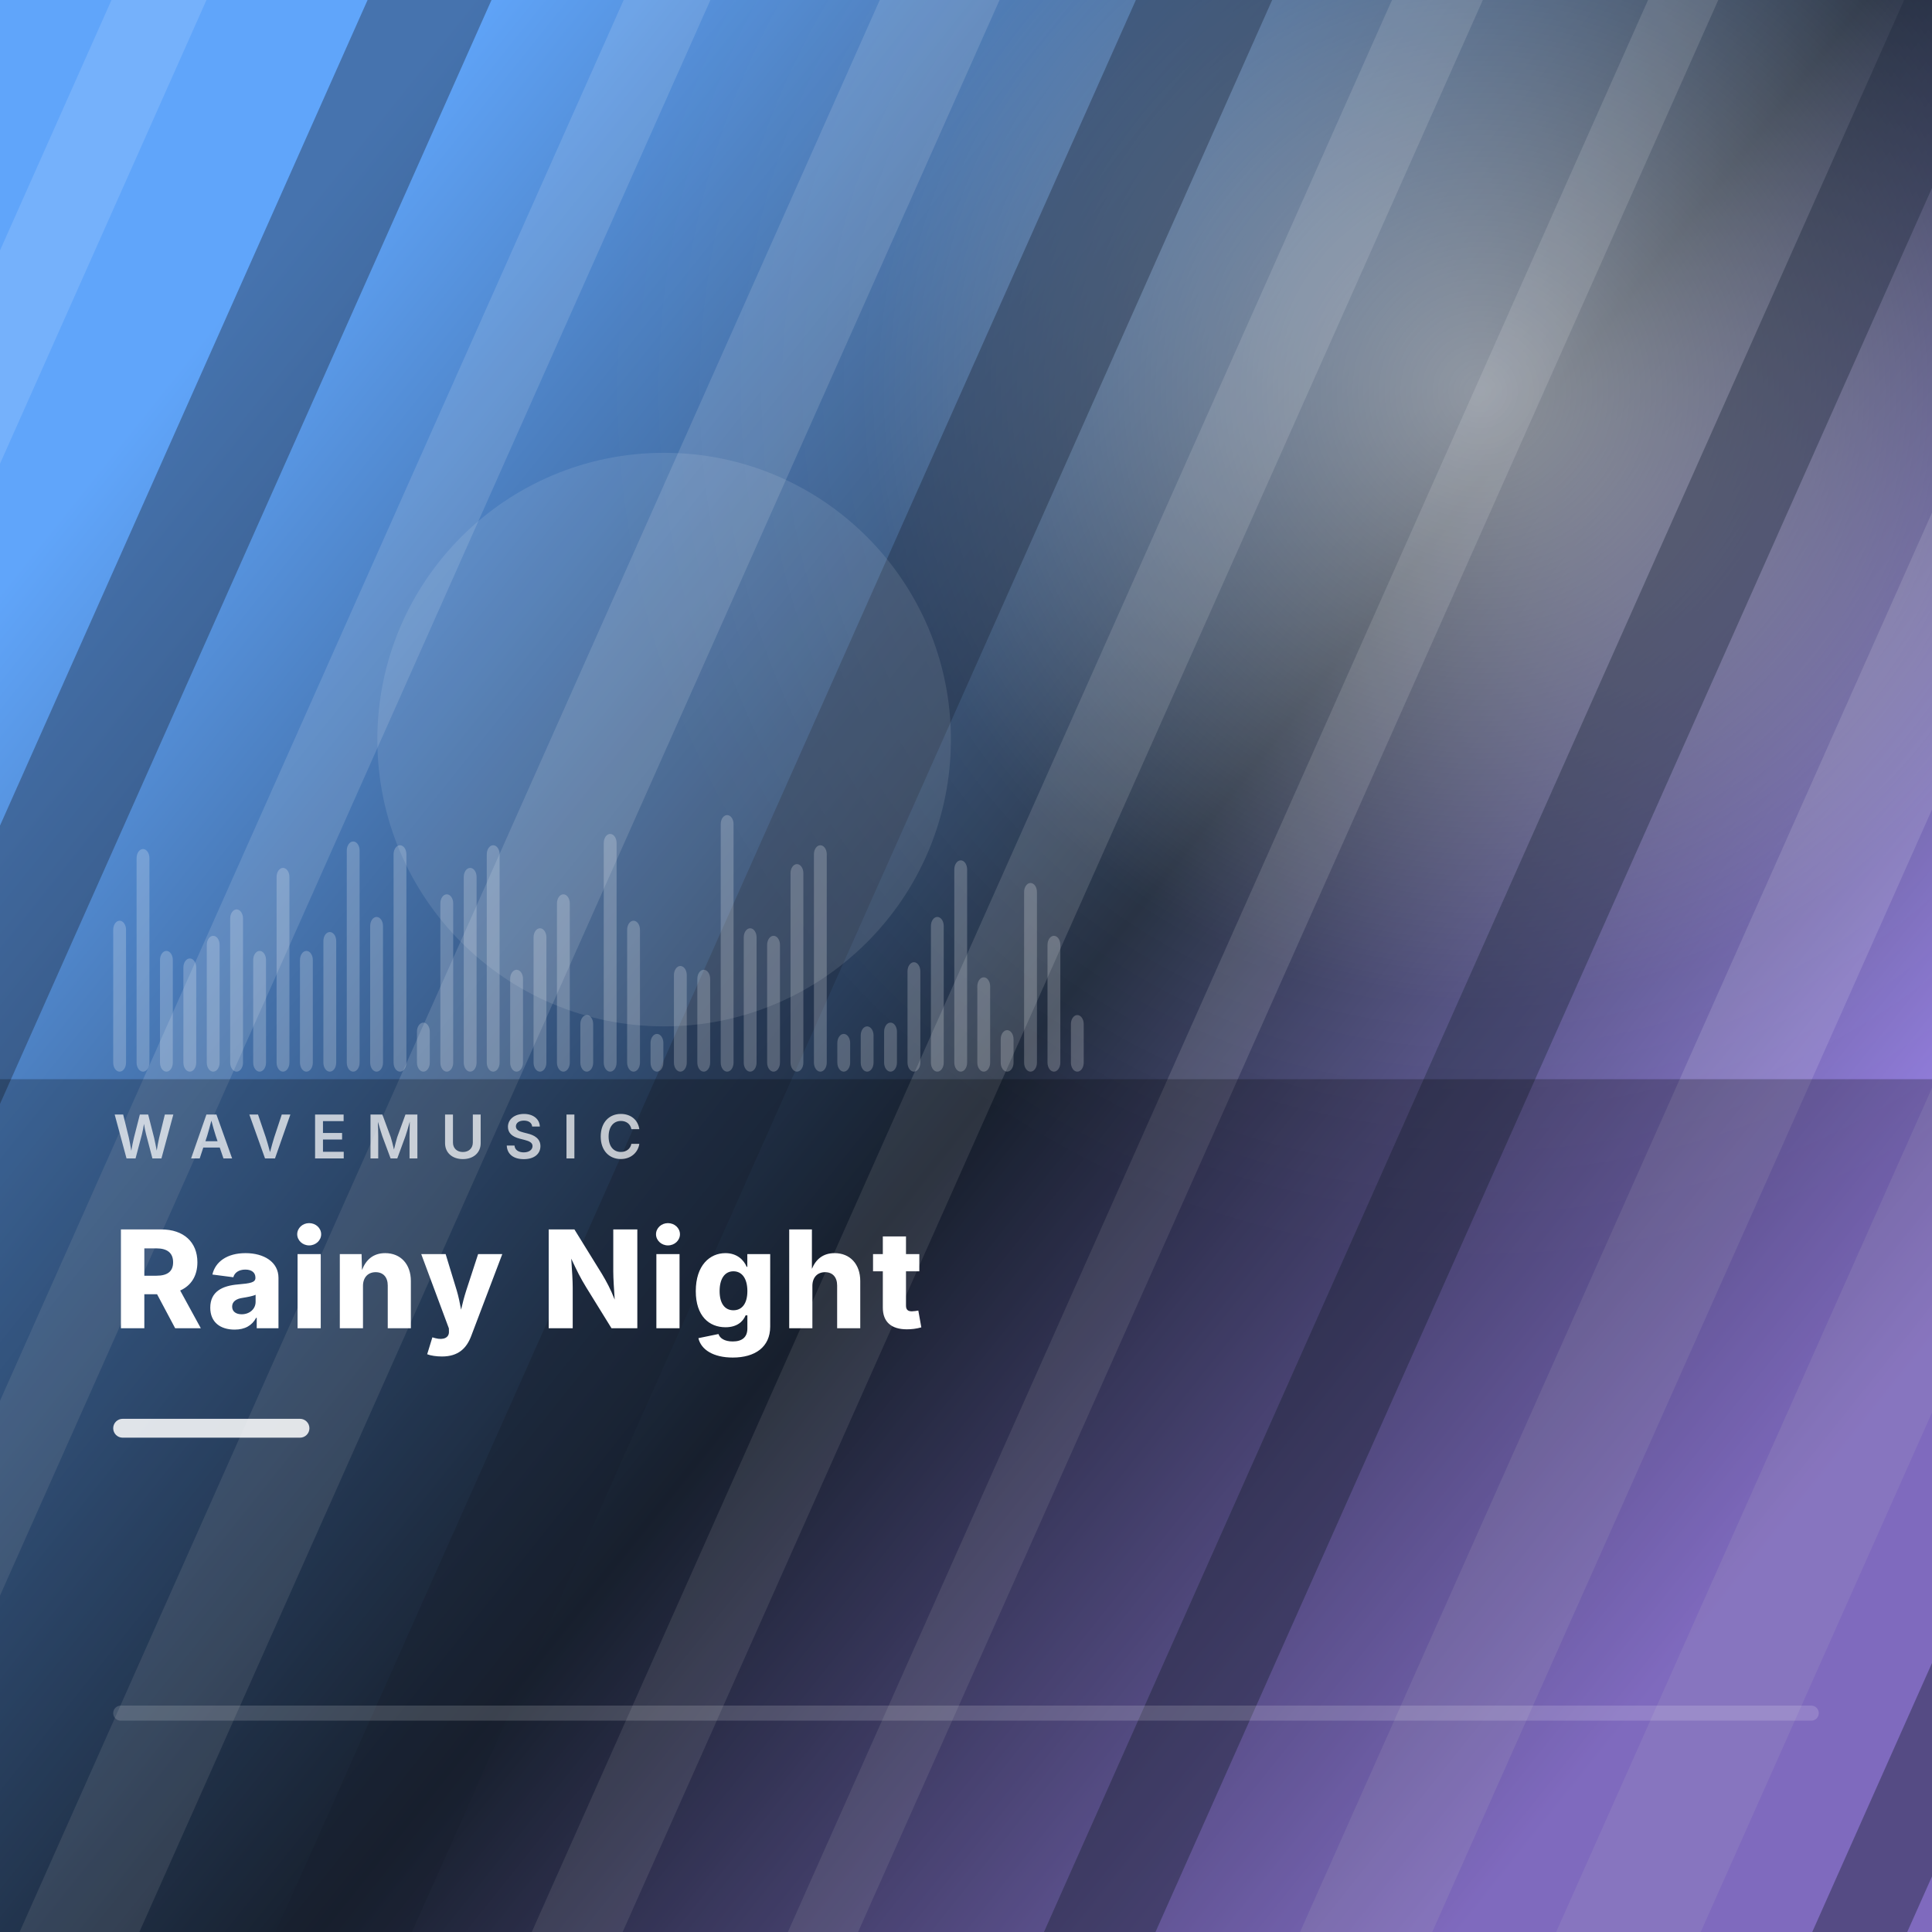
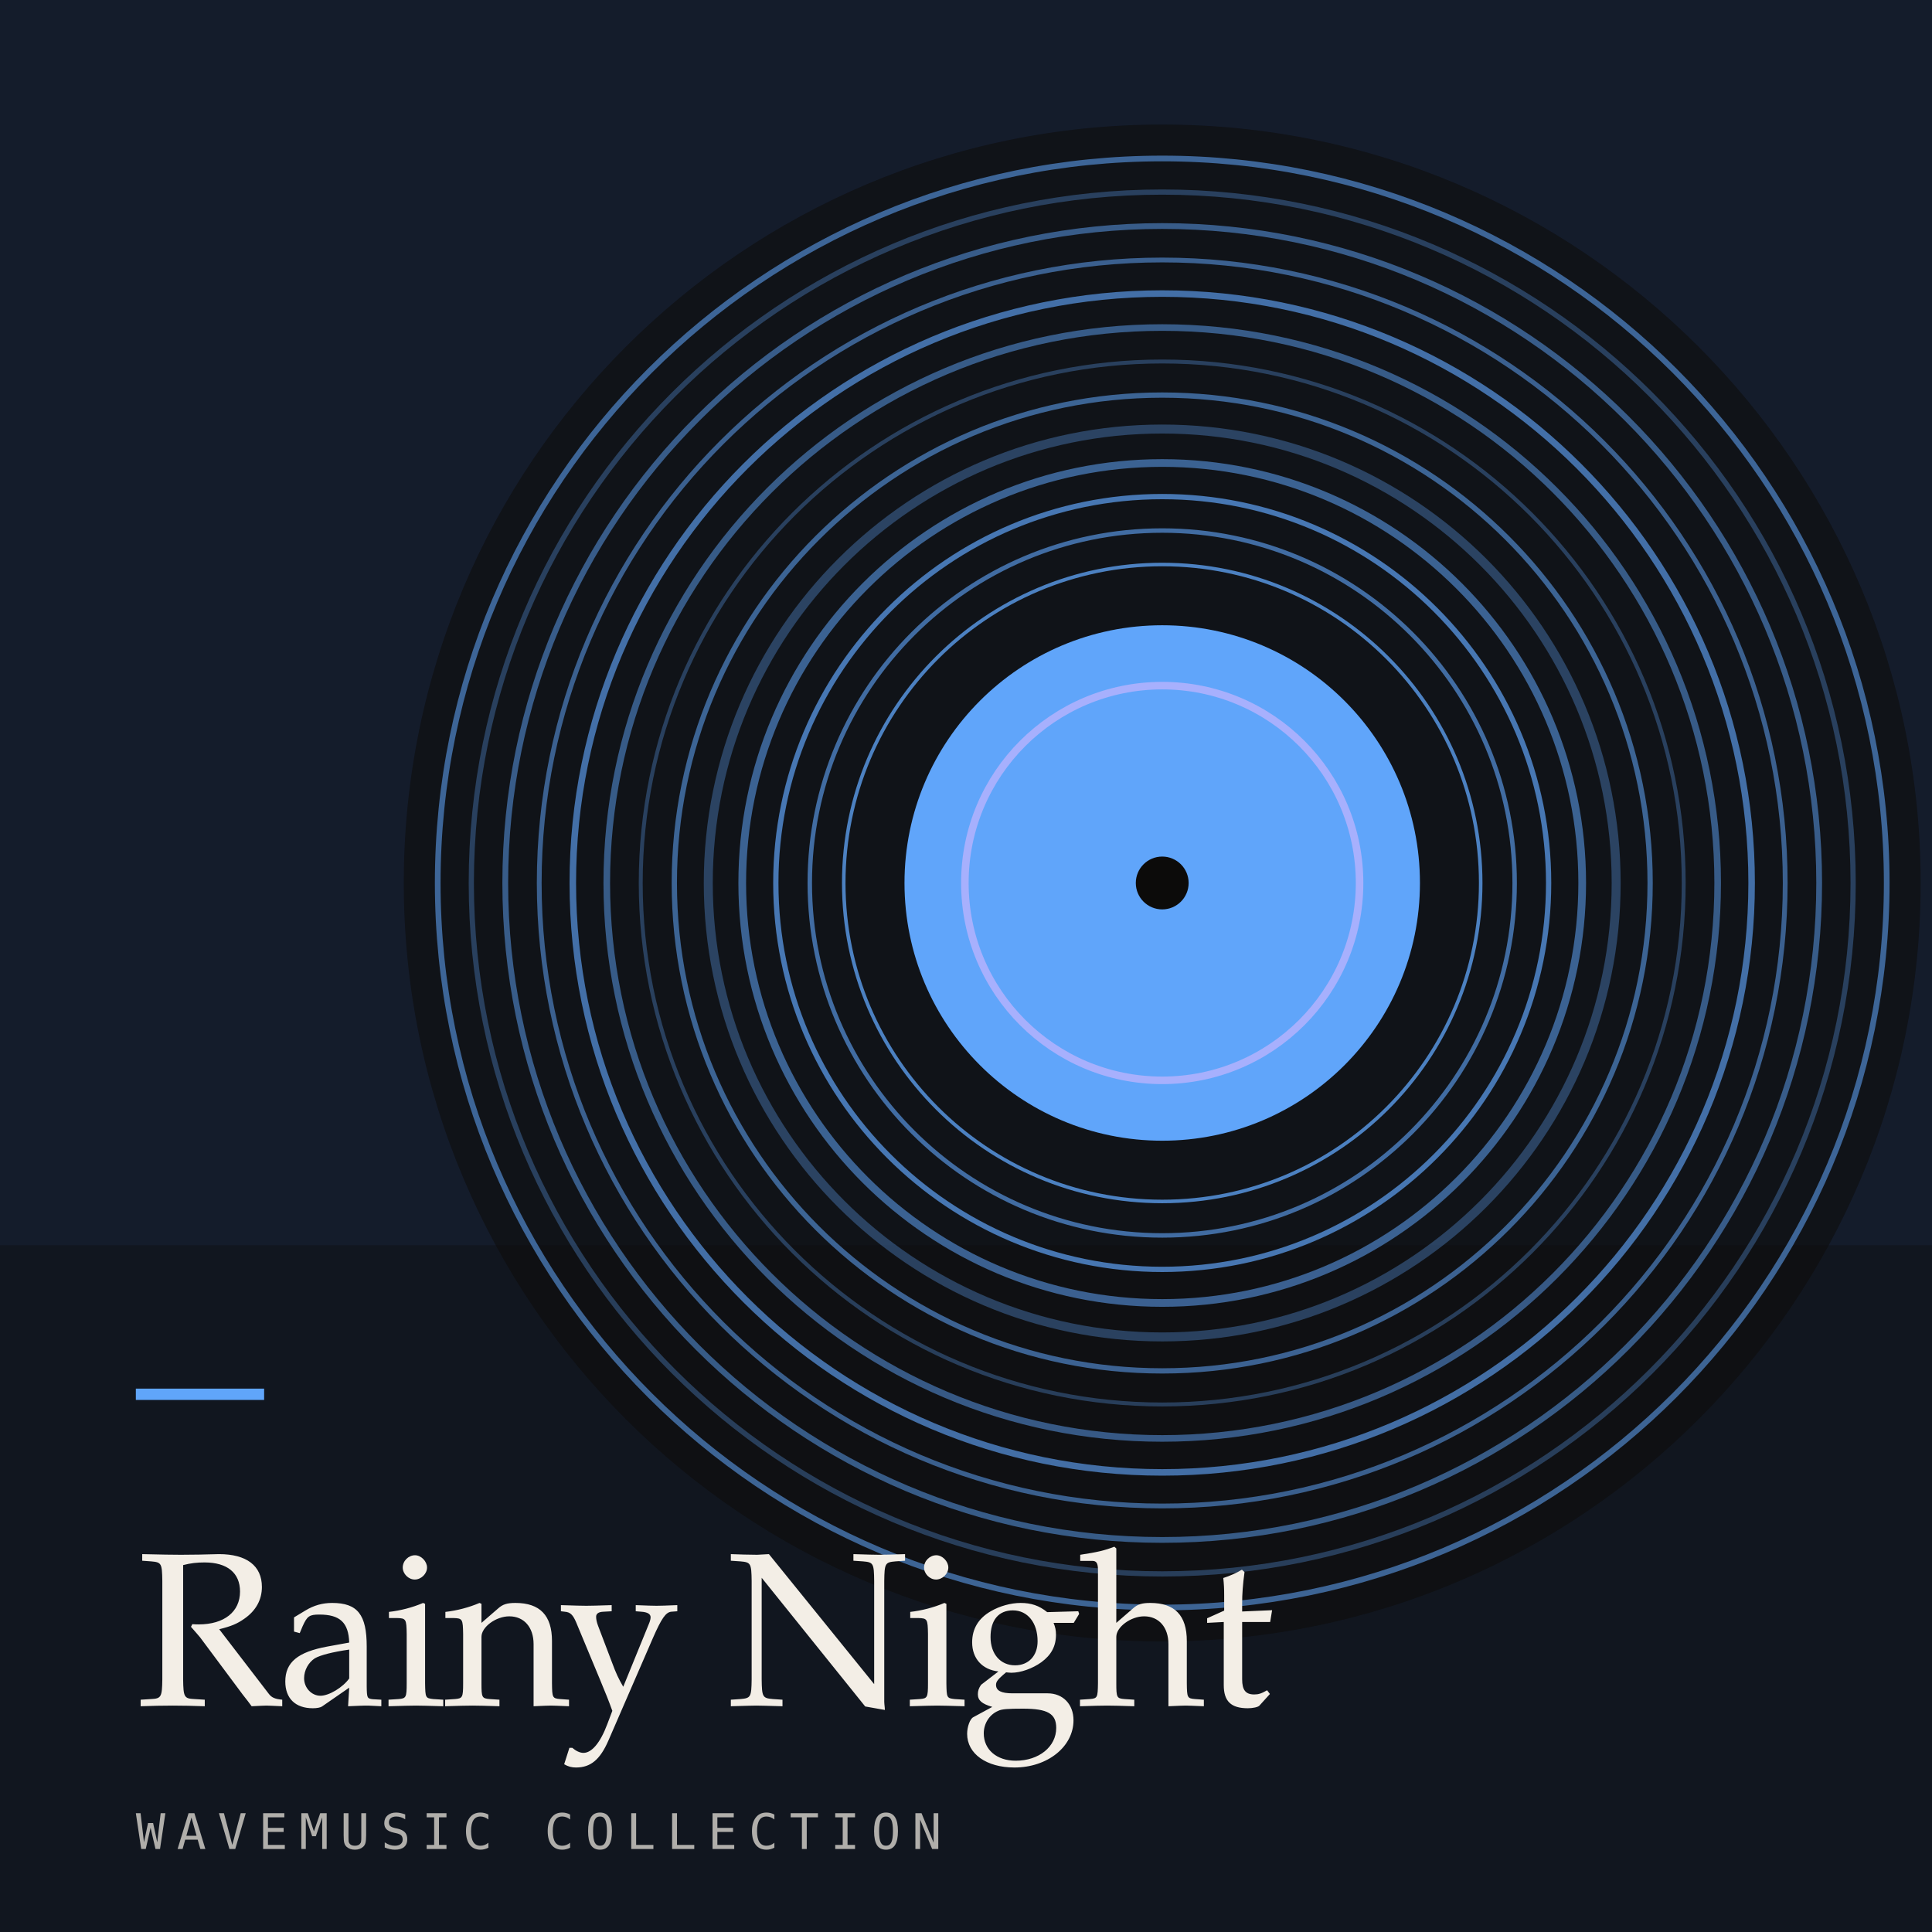
<svg xmlns="http://www.w3.org/2000/svg" viewBox="0 0 512 512" width="512" height="512" role="img" aria-label="Rainy Night">
-   <defs>
-     <linearGradient id="bgp7" gradientTransform="rotate(39 0.5 0.5)">
-       <stop offset="0" stop-color="#60a5fa" />
-       <stop offset="0.55" stop-color="#1e293b" />
-       <stop offset="1" stop-color="#a78bfa" />
-     </linearGradient>
-     <radialGradient id="glowp7" cx="0.5" cy="0.5" r="0.5">
-       <stop offset="0" stop-color="#ffffff" stop-opacity="0.5" />
-       <stop offset="0.7" stop-color="#ffffff" stop-opacity="0.05" />
-       <stop offset="1" stop-color="#ffffff" stop-opacity="0" />
-     </radialGradient>
-   </defs>
-   <rect width="512" height="512" fill="url(#bgp7)" />
-   <circle cx="392" cy="104" r="230" fill="url(#glowp7)" />
-   <g>
-     <rect x="-117" y="-260" width="35" height="900" fill="#ffffff" opacity="0.13" transform="rotate(24 256 256)" />
-     <rect x="-55" y="-260" width="23" height="900" fill="#ffffff" opacity="0.13" transform="rotate(24 256 256)" />
-     <rect x="7" y="-260" width="30" height="900" fill="#1e293b" opacity="0.4" transform="rotate(24 256 256)" />
-     <rect x="69" y="-260" width="21" height="900" fill="#ffffff" opacity="0.13" transform="rotate(24 256 256)" />
-     <rect x="131" y="-260" width="29" height="900" fill="#ffffff" opacity="0.13" transform="rotate(24 256 256)" />
-     <rect x="193" y="-260" width="33" height="900" fill="#1e293b" opacity="0.4" transform="rotate(24 256 256)" />
-     <rect x="255" y="-260" width="22" height="900" fill="#ffffff" opacity="0.13" transform="rotate(24 256 256)" />
-     <rect x="317" y="-260" width="17" height="900" fill="#ffffff" opacity="0.13" transform="rotate(24 256 256)" />
-     <rect x="379" y="-260" width="27" height="900" fill="#1e293b" opacity="0.4" transform="rotate(24 256 256)" />
-     <rect x="441" y="-260" width="32" height="900" fill="#ffffff" opacity="0.13" transform="rotate(24 256 256)" />
-     <rect x="503" y="-260" width="35" height="900" fill="#ffffff" opacity="0.13" transform="rotate(24 256 256)" />
-     <rect x="565" y="-260" width="23" height="900" fill="#1e293b" opacity="0.4" transform="rotate(24 256 256)" />
-     <circle cx="176" cy="196" r="76" fill="#ffffff" opacity="0.1" />
-   </g>
-   <g>
-     <rect x="30.0" y="244.0" width="3.40" height="40" rx="2.4" fill="#ffffff" opacity="0.22" />
-     <rect x="36.2" y="225.0" width="3.40" height="59" rx="2.4" fill="#ffffff" opacity="0.22" />
-     <rect x="42.4" y="252.0" width="3.40" height="32" rx="2.4" fill="#ffffff" opacity="0.22" />
-     <rect x="48.6" y="254.0" width="3.40" height="30" rx="2.4" fill="#ffffff" opacity="0.22" />
-     <rect x="54.8" y="248.0" width="3.40" height="36" rx="2.4" fill="#ffffff" opacity="0.22" />
-     <rect x="61.0" y="241.0" width="3.40" height="43" rx="2.4" fill="#ffffff" opacity="0.22" />
-     <rect x="67.1" y="252.0" width="3.40" height="32" rx="2.4" fill="#ffffff" opacity="0.22" />
-     <rect x="73.3" y="230.0" width="3.40" height="54" rx="2.4" fill="#ffffff" opacity="0.22" />
-     <rect x="79.5" y="252.0" width="3.40" height="32" rx="2.4" fill="#ffffff" opacity="0.22" />
-     <rect x="85.7" y="247.0" width="3.40" height="37" rx="2.4" fill="#ffffff" opacity="0.22" />
-     <rect x="91.9" y="223.0" width="3.40" height="61" rx="2.4" fill="#ffffff" opacity="0.22" />
-     <rect x="98.1" y="243.0" width="3.40" height="41" rx="2.4" fill="#ffffff" opacity="0.22" />
-     <rect x="104.3" y="224.0" width="3.40" height="60" rx="2.4" fill="#ffffff" opacity="0.22" />
-     <rect x="110.5" y="271.0" width="3.40" height="13" rx="2.4" fill="#ffffff" opacity="0.22" />
-     <rect x="116.7" y="237.0" width="3.40" height="47" rx="2.4" fill="#ffffff" opacity="0.22" />
-     <rect x="122.9" y="230.0" width="3.40" height="54" rx="2.4" fill="#ffffff" opacity="0.22" />
-     <rect x="129.0" y="224.0" width="3.40" height="60" rx="2.4" fill="#ffffff" opacity="0.22" />
-     <rect x="135.2" y="257.0" width="3.40" height="27" rx="2.4" fill="#ffffff" opacity="0.22" />
-     <rect x="141.4" y="246.0" width="3.40" height="38" rx="2.4" fill="#ffffff" opacity="0.22" />
-     <rect x="147.6" y="237.0" width="3.40" height="47" rx="2.4" fill="#ffffff" opacity="0.22" />
-     <rect x="153.8" y="269.0" width="3.40" height="15" rx="2.4" fill="#ffffff" opacity="0.22" />
-     <rect x="160.0" y="221.0" width="3.40" height="63" rx="2.4" fill="#ffffff" opacity="0.22" />
-     <rect x="166.2" y="244.0" width="3.40" height="40" rx="2.4" fill="#ffffff" opacity="0.22" />
-     <rect x="172.4" y="274.0" width="3.40" height="10" rx="2.4" fill="#ffffff" opacity="0.22" />
-     <rect x="178.6" y="256.0" width="3.40" height="28" rx="2.4" fill="#ffffff" opacity="0.22" />
-     <rect x="184.8" y="257.0" width="3.40" height="27" rx="2.4" fill="#ffffff" opacity="0.22" />
-     <rect x="191.0" y="216.0" width="3.40" height="68" rx="2.4" fill="#ffffff" opacity="0.22" />
-     <rect x="197.1" y="246.0" width="3.40" height="38" rx="2.4" fill="#ffffff" opacity="0.22" />
-     <rect x="203.3" y="248.0" width="3.40" height="36" rx="2.4" fill="#ffffff" opacity="0.22" />
-     <rect x="209.5" y="229.0" width="3.40" height="55" rx="2.4" fill="#ffffff" opacity="0.22" />
-     <rect x="215.7" y="224.0" width="3.40" height="60" rx="2.4" fill="#ffffff" opacity="0.22" />
-     <rect x="221.9" y="274.0" width="3.40" height="10" rx="2.4" fill="#ffffff" opacity="0.22" />
-     <rect x="228.1" y="272.0" width="3.40" height="12" rx="2.4" fill="#ffffff" opacity="0.22" />
-     <rect x="234.3" y="271.0" width="3.40" height="13" rx="2.4" fill="#ffffff" opacity="0.22" />
-     <rect x="240.5" y="255.0" width="3.40" height="29" rx="2.4" fill="#ffffff" opacity="0.22" />
-     <rect x="246.7" y="243.0" width="3.40" height="41" rx="2.4" fill="#ffffff" opacity="0.22" />
-     <rect x="252.9" y="228.0" width="3.40" height="56" rx="2.4" fill="#ffffff" opacity="0.22" />
-     <rect x="259.0" y="259.0" width="3.40" height="25" rx="2.4" fill="#ffffff" opacity="0.22" />
-     <rect x="265.2" y="273.0" width="3.40" height="11" rx="2.4" fill="#ffffff" opacity="0.22" />
-     <rect x="271.4" y="234.0" width="3.40" height="50" rx="2.4" fill="#ffffff" opacity="0.22" />
-     <rect x="277.6" y="248.0" width="3.40" height="36" rx="2.4" fill="#ffffff" opacity="0.22" />
-     <rect x="283.8" y="269.0" width="3.40" height="15" rx="2.4" fill="#ffffff" opacity="0.22" />
-   </g>
-   <rect y="286" width="512" height="226" fill="#000000" opacity="0.24" />
-   <text x="30" y="352" font-family="Inter, 'Segoe UI', Arial, sans-serif" font-size="36" font-weight="800" letter-spacing="1" fill="#ffffff">Rainy Night</text>
-   <text x="30" y="307" font-family="Inter, 'Segoe UI', Arial, sans-serif" font-size="16" font-weight="600" letter-spacing="5" fill="#ffffff" opacity="0.72">WAVEMUSIC</text>
-   <rect x="30" y="376" width="52" height="5" rx="2.5" fill="#ffffff" opacity="0.85" />
-   <rect x="30" y="452" width="452" height="4" rx="2" fill="#ffffff" opacity="0.16" />
+   <rect width="512" height="512" fill="#141c2b" />
+   <rect y="330" width="512" height="182" fill="#0c0b0a" opacity="0.35" />
+   <circle cx="308" cy="234" r="201" fill="#0c0b0a" opacity="0.55" />
+   <circle cx="308" cy="234" r="84.4" fill="none" stroke="#60a5fa" stroke-width="0.94" opacity="0.75" />
+   <circle cx="308" cy="234" r="93.4" fill="none" stroke="#60a5fa" stroke-width="1.18" opacity="0.61" />
+   <circle cx="308" cy="234" r="102.4" fill="none" stroke="#60a5fa" stroke-width="1.40" opacity="0.68" />
+   <circle cx="308" cy="234" r="111.3" fill="none" stroke="#60a5fa" stroke-width="2.04" opacity="0.54" />
+   <circle cx="308" cy="234" r="120.3" fill="none" stroke="#60a5fa" stroke-width="2.38" opacity="0.33" />
+   <circle cx="308" cy="234" r="129.3" fill="none" stroke="#60a5fa" stroke-width="1.40" opacity="0.55" />
+   <circle cx="308" cy="234" r="138.2" fill="none" stroke="#60a5fa" stroke-width="1.04" opacity="0.31" />
+   <circle cx="308" cy="234" r="147.2" fill="none" stroke="#60a5fa" stroke-width="1.75" opacity="0.49" />
+   <circle cx="308" cy="234" r="156.2" fill="none" stroke="#60a5fa" stroke-width="1.73" opacity="0.63" />
+   <circle cx="308" cy="234" r="165.1" fill="none" stroke="#60a5fa" stroke-width="1.27" opacity="0.53" />
+   <circle cx="308" cy="234" r="174.1" fill="none" stroke="#60a5fa" stroke-width="1.53" opacity="0.50" />
+   <circle cx="308" cy="234" r="183.1" fill="none" stroke="#60a5fa" stroke-width="1.38" opacity="0.31" />
+   <circle cx="308" cy="234" r="192.0" fill="none" stroke="#60a5fa" stroke-width="1.51" opacity="0.56" />
+   <circle cx="308" cy="234" r="68.3" fill="#60a5fa" />
+   <circle cx="308" cy="234" r="52.3" fill="none" stroke="#c4b5fd" stroke-width="2" opacity="0.7" />
+   <circle cx="308" cy="234" r="7" fill="#0c0b0a" />
+   <rect x="36" y="368" width="34" height="3" fill="#60a5fa" />
+   <text x="36" y="490" font-family="Consolas, Menlo, monospace" font-size="13" letter-spacing="3" fill="#f3eee6" opacity="0.7">WAVEMUSIC COLLECTION</text>
+   <text x="36" y="452" font-family="Iowan Old Style, Palatino Linotype, Palatino, Georgia, serif" font-size="58" fill="#f3eee6" letter-spacing="-1">Rainy Night</text>
</svg>
